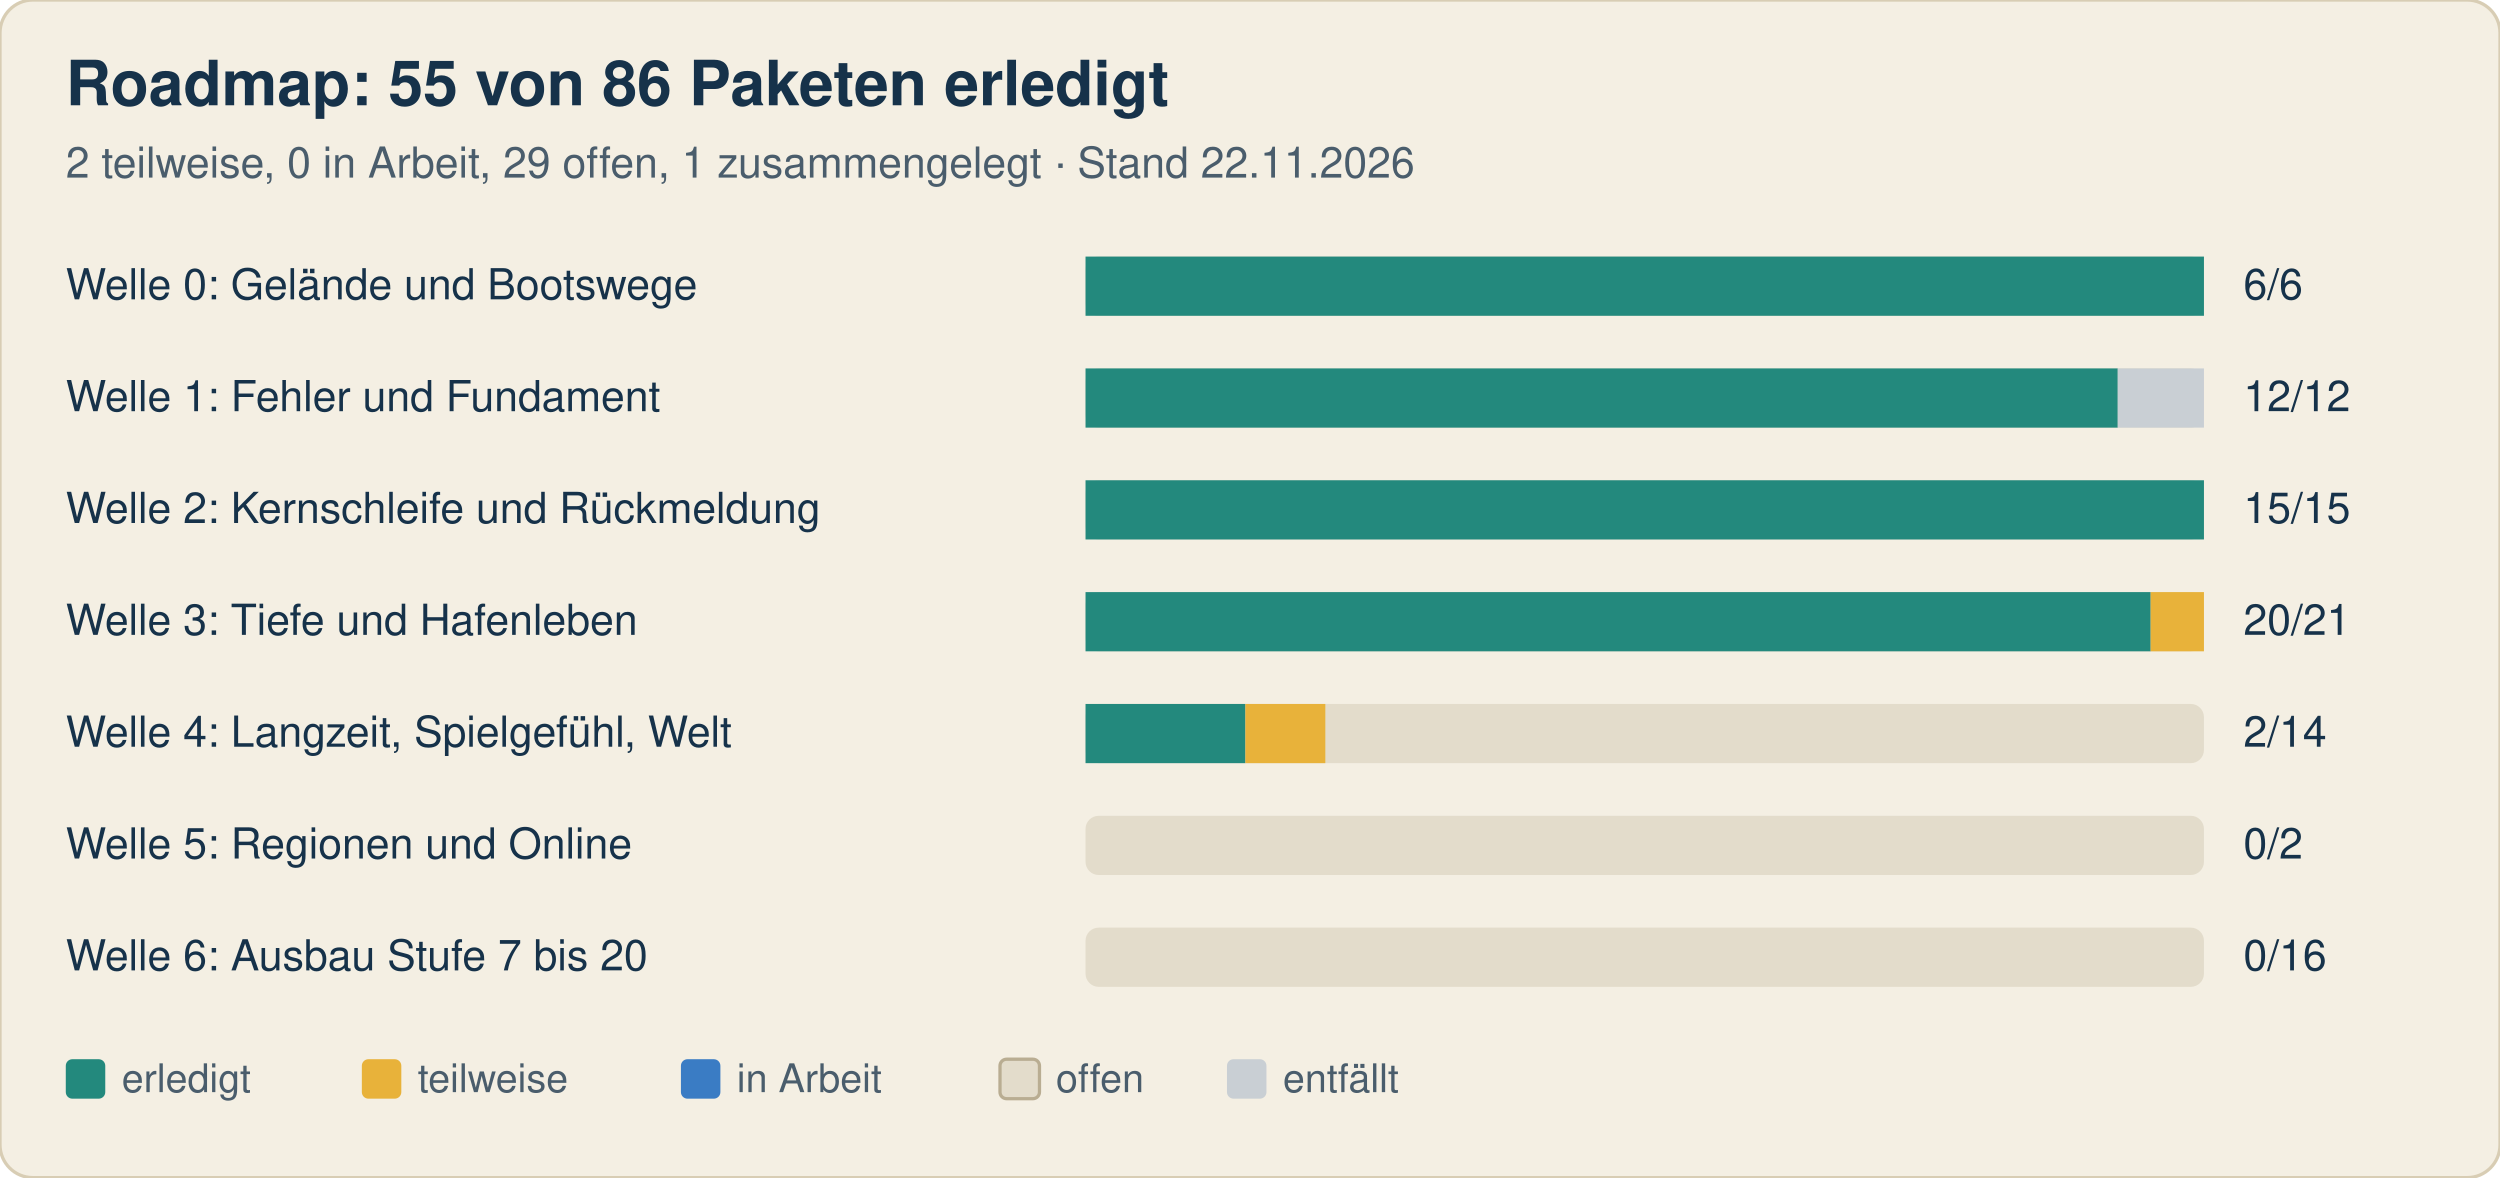
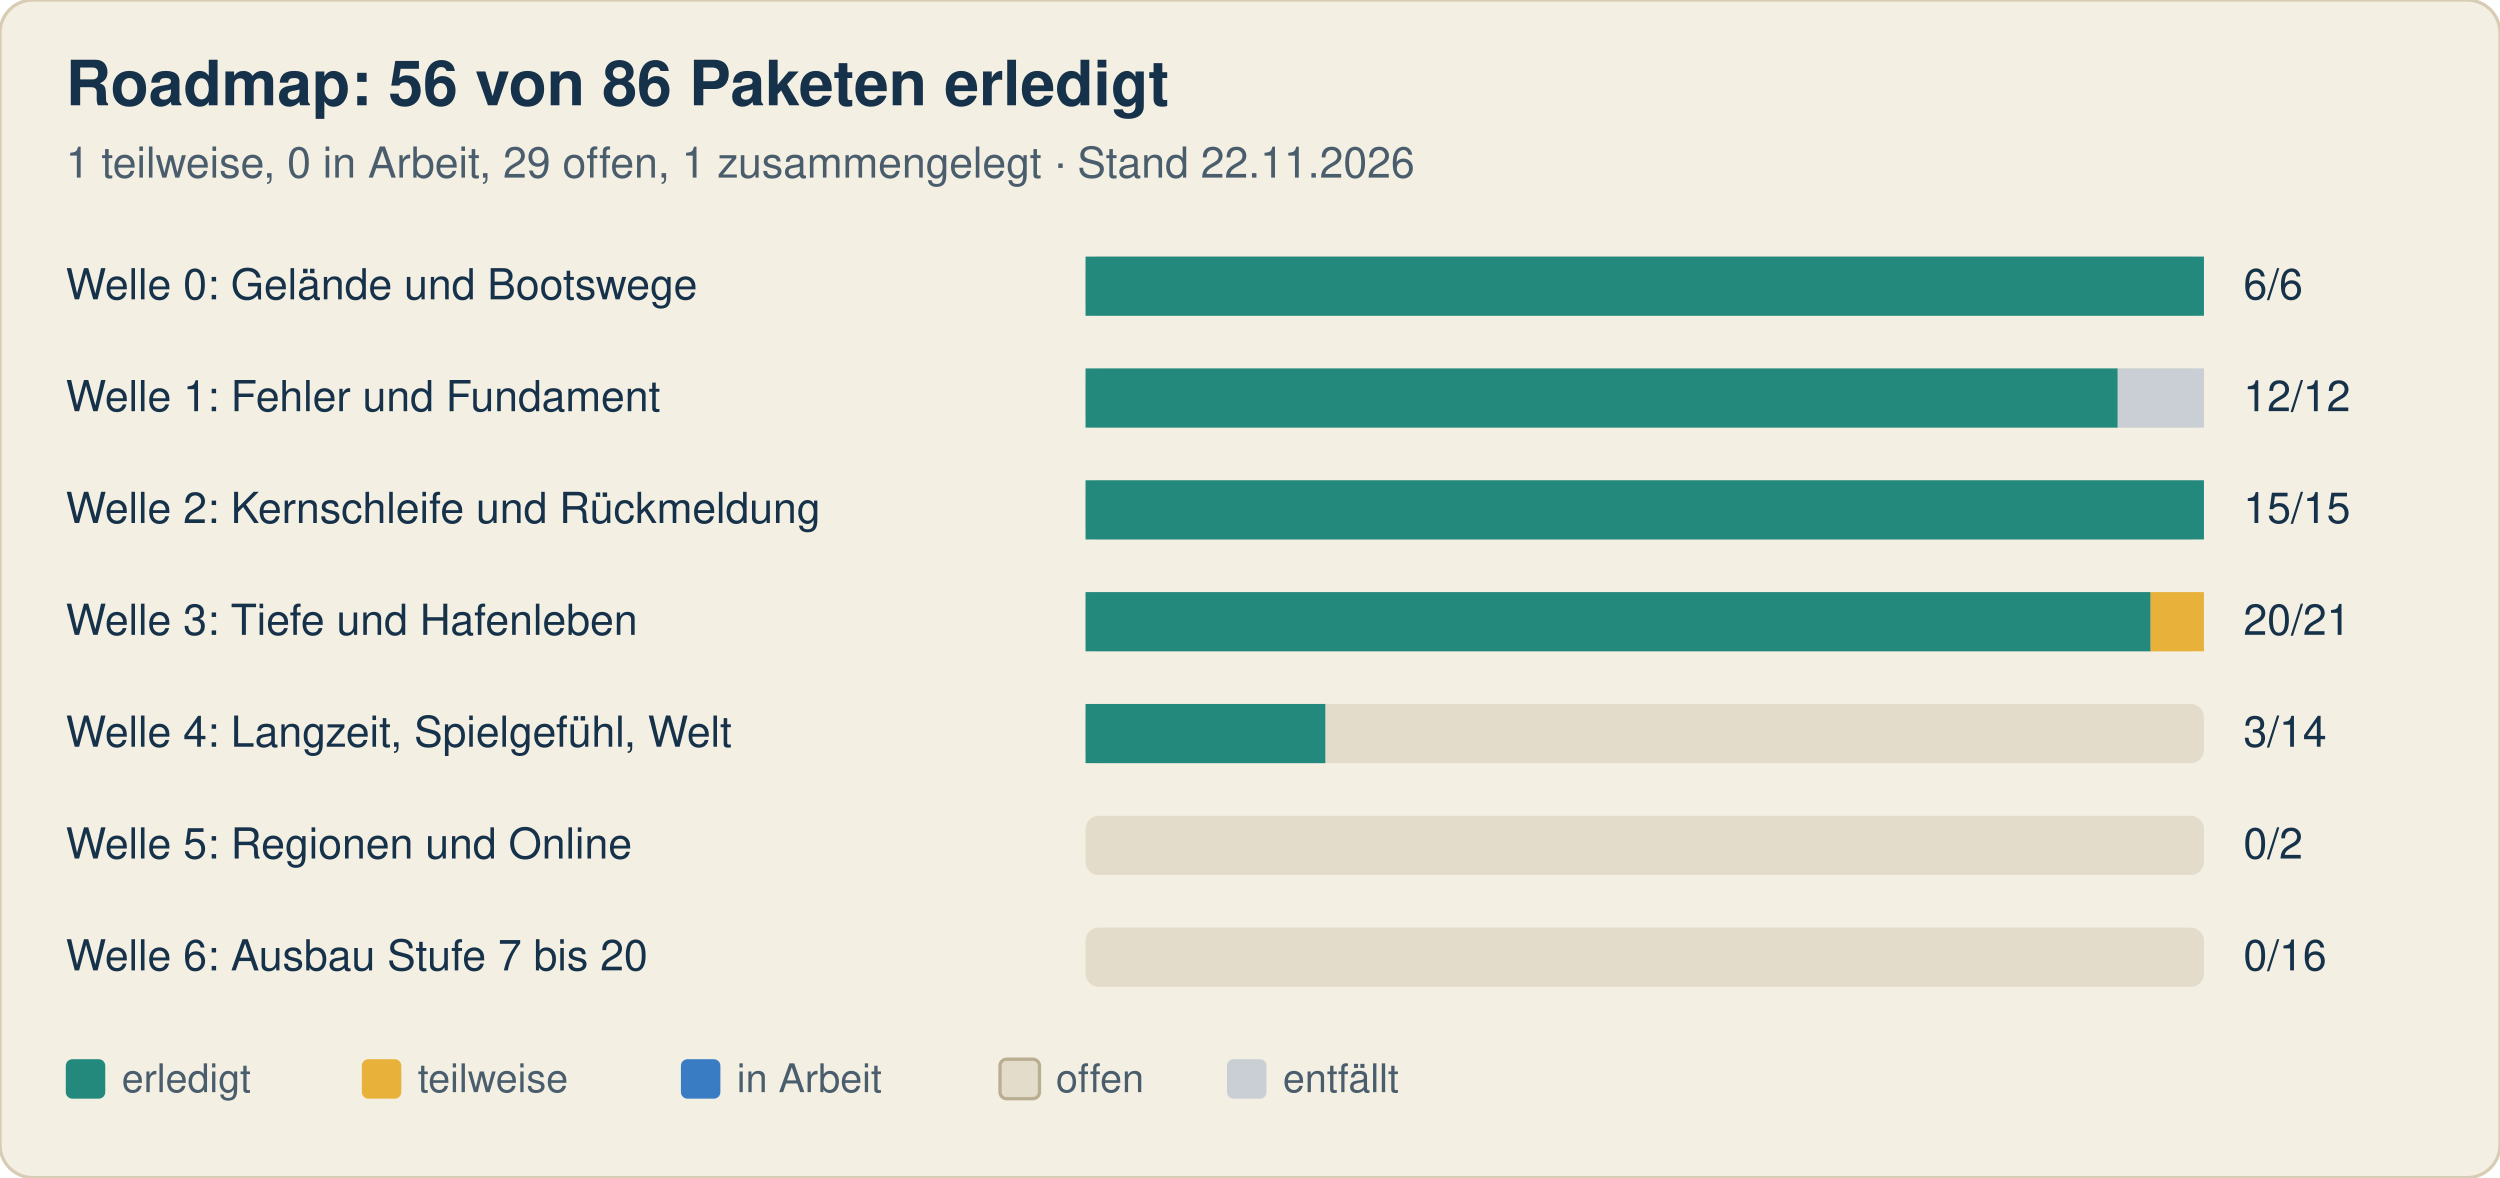
<svg xmlns="http://www.w3.org/2000/svg" width="760" height="358" viewBox="0 0 760 358" font-family="-apple-system, Segoe UI, Helvetica, Arial, sans-serif">
  <rect width="760" height="358" rx="10" fill="#f4efe3" stroke="#d8cdb4" />
-   <text x="20" y="32" font-size="19" font-weight="700" fill="#16324a">Roadmap: 55 von 86 Paketen erledigt</text>
-   <text x="20" y="54" font-size="13" fill="#4a5d6c">2 teilweise, 0 in Arbeit, 29 offen, 1 zusammengelegt · Stand 22.11.2026</text>
+   <text x="20" y="32" font-size="19" font-weight="700" fill="#16324a">Roadmap: 56 von 86 Paketen erledigt</text>
+   <text x="20" y="54" font-size="13" fill="#4a5d6c">1 teilweise, 0 in Arbeit, 29 offen, 1 zusammengelegt · Stand 22.11.2026</text>
  <text x="20" y="91" font-size="13" fill="#16324a">Welle 0: Gelände und Bootswege</text>
  <rect x="330" y="78" width="340" height="18" rx="4" fill="#e3dccb" />
  <rect x="330.0" y="78" width="340.0" height="18" fill="#23897d" />
  <text x="682" y="91" font-size="13" fill="#16324a">6/6</text>
  <text x="20" y="125" font-size="13" fill="#16324a">Welle 1: Fehler und Fundament</text>
  <rect x="330" y="112" width="340" height="18" rx="4" fill="#e3dccb" />
  <rect x="330.0" y="112" width="313.8" height="18" fill="#23897d" />
  <rect x="643.8" y="112" width="26.2" height="18" fill="#c9cfd4" />
  <text x="682" y="125" font-size="13" fill="#16324a">12/12</text>
  <text x="20" y="159" font-size="13" fill="#16324a">Welle 2: Kernschleife und Rückmeldung</text>
  <rect x="330" y="146" width="340" height="18" rx="4" fill="#e3dccb" />
  <rect x="330.0" y="146" width="340.0" height="18" fill="#23897d" />
  <text x="682" y="159" font-size="13" fill="#16324a">15/15</text>
  <text x="20" y="193" font-size="13" fill="#16324a">Welle 3: Tiefe und Hafenleben</text>
  <rect x="330" y="180" width="340" height="18" rx="4" fill="#e3dccb" />
  <rect x="330.0" y="180" width="323.8" height="18" fill="#23897d" />
  <rect x="653.8" y="180" width="16.2" height="18" fill="#e8b23a" />
  <text x="682" y="193" font-size="13" fill="#16324a">20/21</text>
  <text x="20" y="227" font-size="13" fill="#16324a">Welle 4: Langzeit, Spielgefühl, Welt</text>
  <rect x="330" y="214" width="340" height="18" rx="4" fill="#e3dccb" />
-   <rect x="330.0" y="214" width="48.6" height="18" fill="#23897d" />
-   <rect x="378.6" y="214" width="24.3" height="18" fill="#e8b23a" />
-   <text x="682" y="227" font-size="13" fill="#16324a">2/14</text>
+   <rect x="330.0" y="214" width="72.9" height="18" fill="#23897d" />
+   <text x="682" y="227" font-size="13" fill="#16324a">3/14</text>
  <text x="20" y="261" font-size="13" fill="#16324a">Welle 5: Regionen und Online</text>
  <rect x="330" y="248" width="340" height="18" rx="4" fill="#e3dccb" />
  <text x="682" y="261" font-size="13" fill="#16324a">0/2</text>
  <text x="20" y="295" font-size="13" fill="#16324a">Welle 6: Ausbau Stufe 7 bis 20</text>
  <rect x="330" y="282" width="340" height="18" rx="4" fill="#e3dccb" />
  <text x="682" y="295" font-size="13" fill="#16324a">0/16</text>
  <rect x="20" y="322" width="12" height="12" rx="2" fill="#23897d" />
  <text x="37" y="332" font-size="12" fill="#4a5d6c">erledigt</text>
  <rect x="110" y="322" width="12" height="12" rx="2" fill="#e8b23a" />
  <text x="127" y="332" font-size="12" fill="#4a5d6c">teilweise</text>
  <rect x="207" y="322" width="12" height="12" rx="2" fill="#3a7cc4" />
  <text x="224" y="332" font-size="12" fill="#4a5d6c">in Arbeit</text>
  <rect x="304" y="322" width="12" height="12" rx="2" fill="#e3dccb" stroke="#b9ad92" />
  <text x="321" y="332" font-size="12" fill="#4a5d6c">offen</text>
  <rect x="373" y="322" width="12" height="12" rx="2" fill="#c9cfd4" />
  <text x="390" y="332" font-size="12" fill="#4a5d6c">entfällt</text>
</svg>
